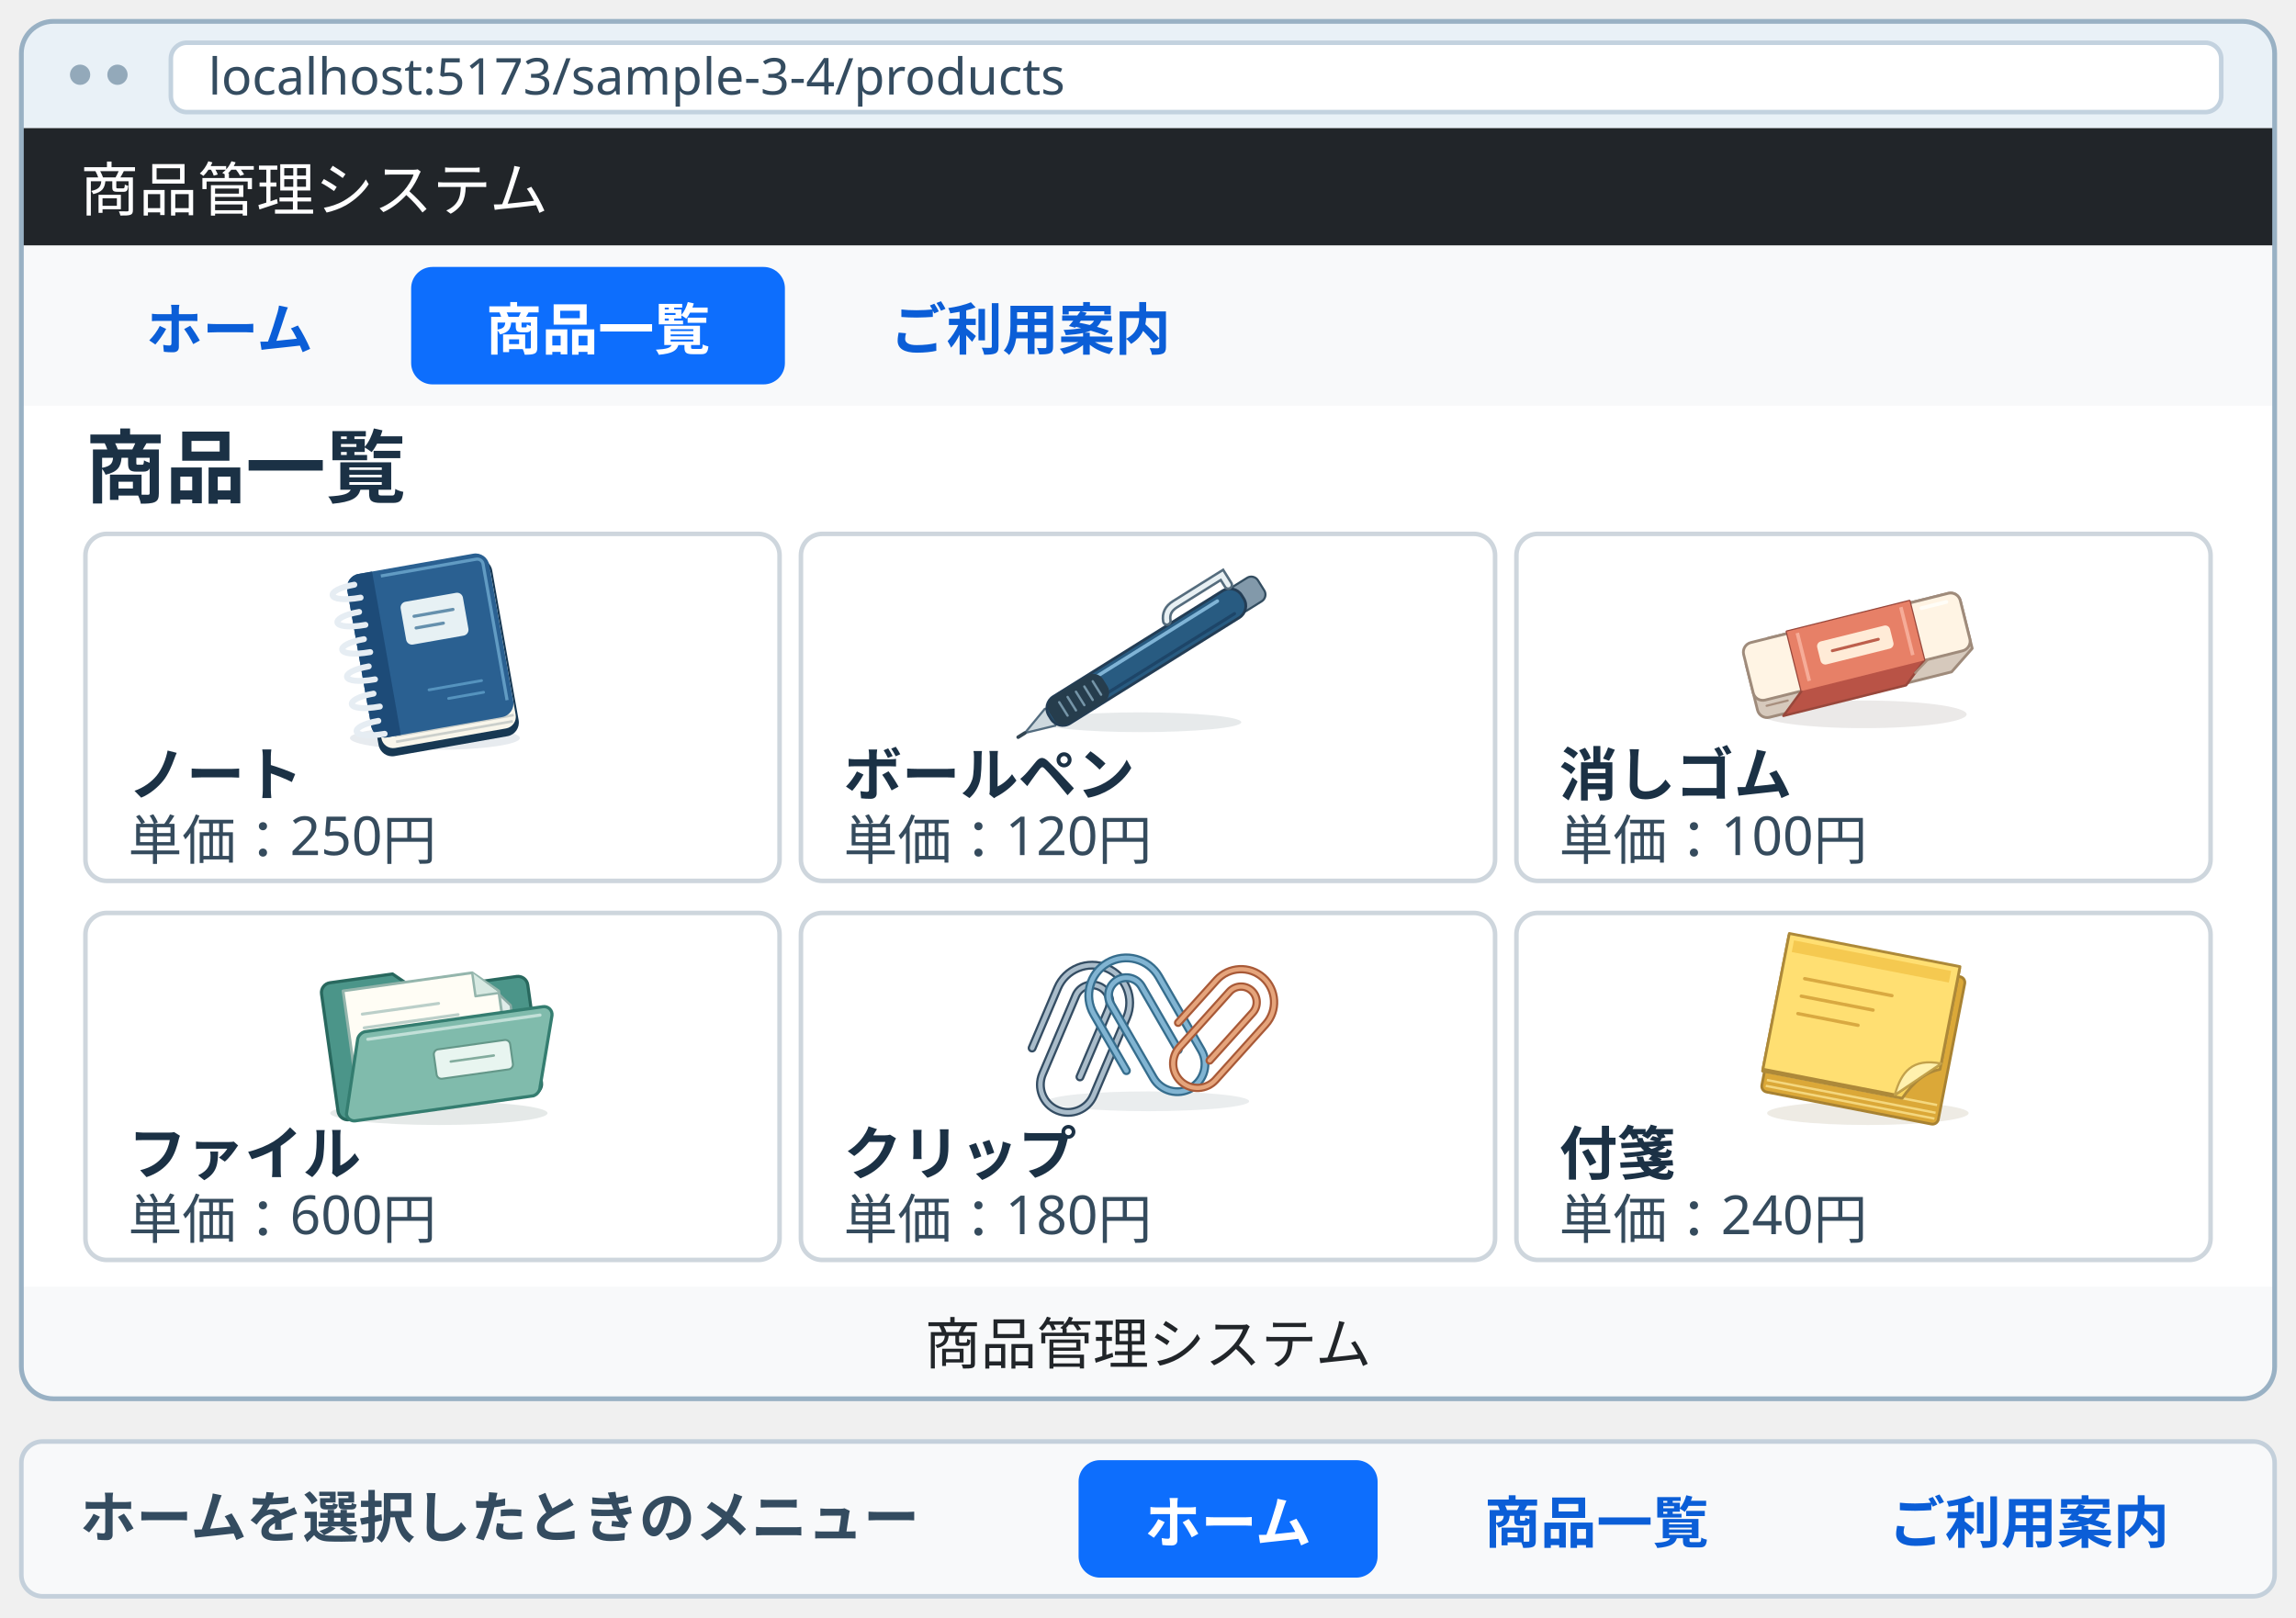
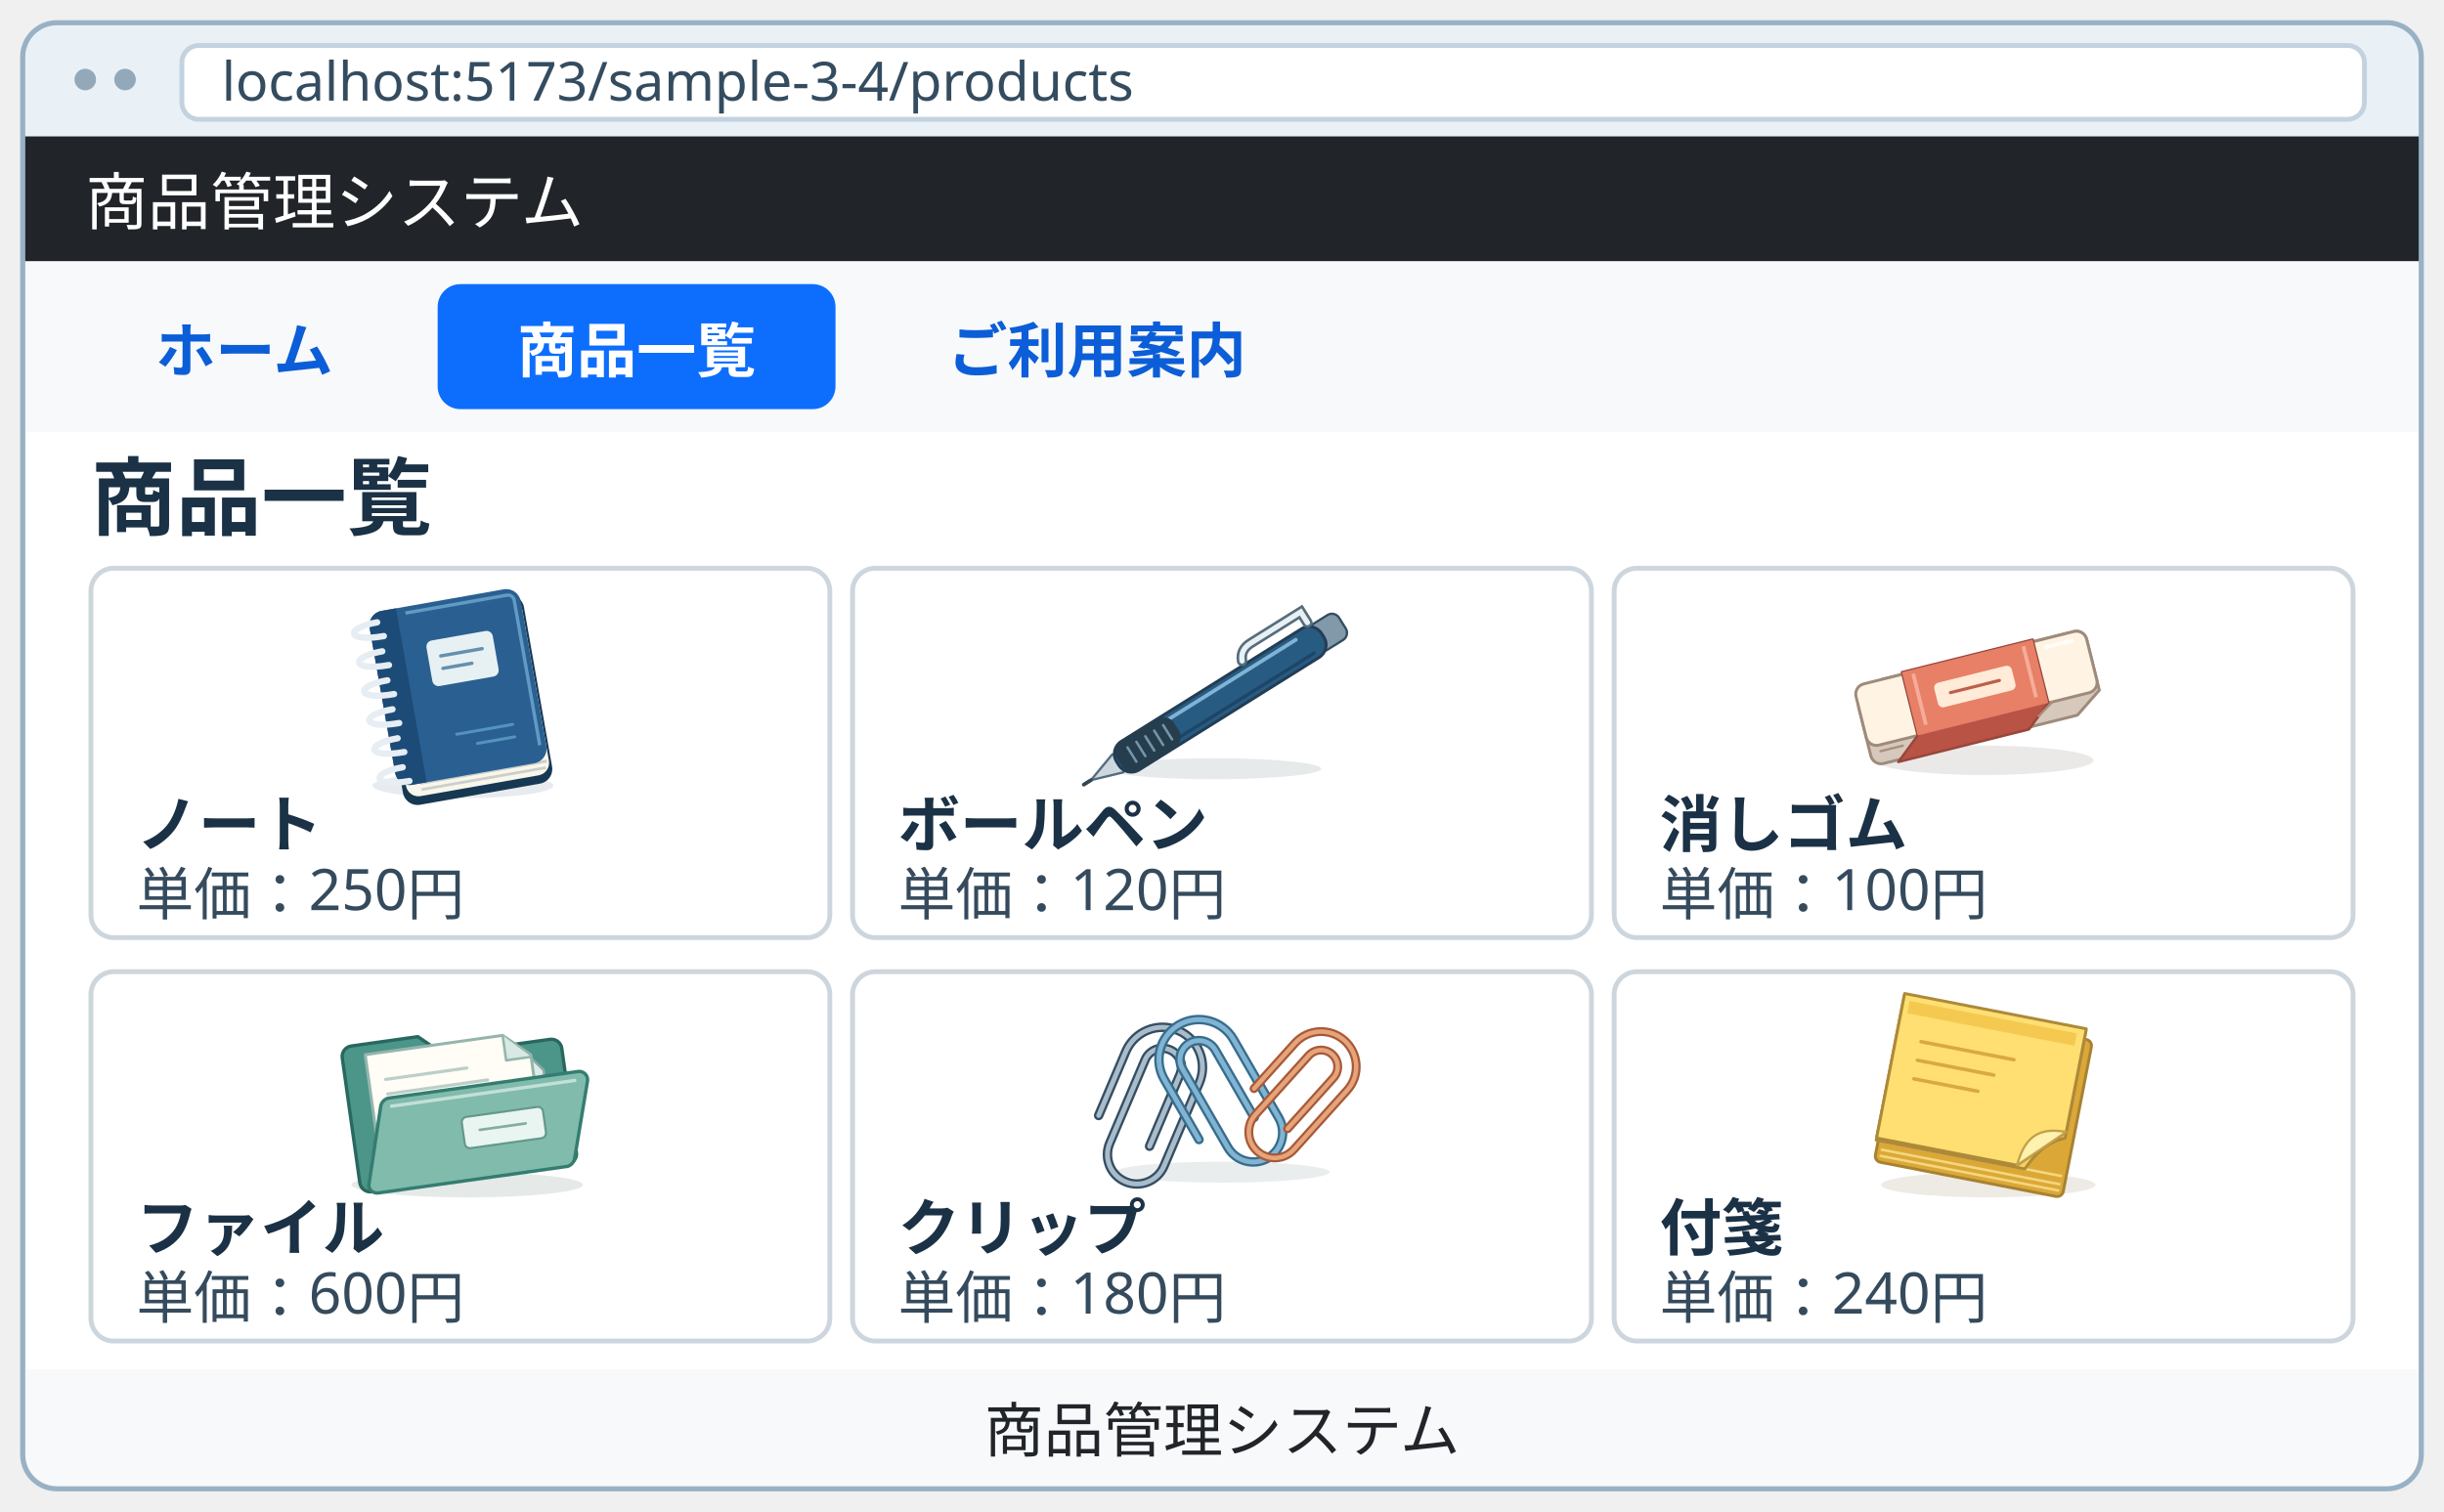
- <svg xmlns="http://www.w3.org/2000/svg" width="430" height="303" viewBox="0 0 430 303" font-family="Meiryo, sans-serif">
+ <svg xmlns="http://www.w3.org/2000/svg" width="430" height="266" viewBox="0 0 430 266" font-family="Meiryo, sans-serif">
  <rect x="4" y="4" width="422" height="258" rx="6" fill="#fff" />
  <path d="M4 24V10a6 6 0 0 1 6-6h410a6 6 0 0 1 6 6v14Z" fill="#e9f1f7" />
  <circle cx="15" cy="14" r="1.9" fill="#93a9ba" />
  <circle cx="22" cy="14" r="1.9" fill="#93a9ba" />
  <rect x="32" y="8" width="384" height="13" rx="3" fill="#fff" stroke="#c3d2df" stroke-width=".85" />
  <text x="39" y="17.7" font-size="9.5" fill="#344c60">localhost:5173/sample-3-4/products</text>
  <rect x="4" y="24" width="422" height="22" fill="#212529" />
  <text x="15" y="39.5" font-size="11" fill="#fff">商品管理システム</text>
  <rect x="4" y="46" width="422" height="30" fill="#f8f9fa" />
  <g font-size="10.5" text-anchor="middle" font-weight="600">
    <text x="43" y="65.5" fill="#0b5ed7">ホーム</text>
    <rect x="77" y="50" width="70" height="22" rx="4" fill="#0d6efd" />
    <text x="112" y="65.5" fill="#fff">商品一覧</text>
    <text x="193" y="65.5" fill="#0b5ed7">ご利用案内</text>
  </g>
  <text x="16" y="93" font-size="15" font-weight="700" fill="#1b3145">商品一覧</text>
  <rect x="16" y="100" width="130" height="65" rx="4" fill="#fff" stroke="#ced6dd" stroke-width=".85" />
  <g transform="translate(50.0 100.5) scale(.37)">
    <ellipse cx="85" cy="102" rx="43" ry="6" fill="#24456b" opacity=".11" />
    <g transform="rotate(-10 84 60)">
      <rect x="49" y="16" width="72" height="91" rx="7" fill="#173853" />
      <rect x="51" y="18" width="69" height="85" rx="6" fill="#f9f6eb" />
      <path d="M58 97h61m-61 3h60" fill="none" stroke="#cbcfcb" stroke-width="1.3" />
      <rect x="47" y="13" width="73" height="84" rx="7" fill="#2a6091" />
      <path d="M54 13h7v84h-7a7 7 0 0 1-7-7V20a7 7 0 0 1 7-7Z" fill="#1d4b78" />
      <path d="M65 16h49a3 3 0 0 1 3 3v70" fill="none" stroke="#619bc3" stroke-width="1.6" />
      <rect x="72" y="31" width="32" height="22" rx="3" fill="#e7f1f4" />
      <path d="M78 39h20m-20 6h14" stroke="#6590ad" stroke-width="1.6" stroke-linecap="round" />
      <path d="M79 77h27m-18 6h18" stroke="#5593be" stroke-width="1.4" stroke-linecap="round" />
      <g fill="none" stroke="#e6edf3" stroke-width="3" stroke-linecap="round">
        <path d="M53 25c-18 0-18-7-2-7m2 21c-18 0-18-7-2-7m2 21c-18 0-18-7-2-7m2 21c-18 0-18-7-2-7m2 21c-18 0-18-7-2-7m2 21c-18 0-18-7-2-7" />
      </g>
    </g>
  </g>
  <text x="24" y="149" font-size="10.9" font-weight="700" fill="#1b3145">ノート</text>
  <text x="24" y="161" font-size="10.1" fill="#354b5d">単価：250円</text>
  <rect x="150" y="100" width="130" height="65" rx="4" fill="#fff" stroke="#ced6dd" stroke-width=".85" />
  <g transform="translate(184.0 100.5) scale(.37)">
    <ellipse cx="80" cy="94" rx="51" ry="5" fill="#22424d" opacity=".11" />
    <g transform="rotate(-32 84 58)">
      <path d="M24 55 9 60l15 5 8-5Z" fill="#cdd8de" stroke="#536c7f" stroke-width="1.1" />
      <path d="M9 60H5" stroke="#334653" stroke-width="1.8" stroke-linecap="round" />
      <rect x="133" y="53" width="17" height="14" rx="4" fill="#8299aa" stroke="#344e61" stroke-width="1.1" />
      <rect x="24" y="52" width="115" height="16" rx="7" fill="#285b81" stroke="#233d55" stroke-width="1.4" />
      <path d="M30 55h97" stroke="#80b4d6" stroke-width="1.8" stroke-linecap="round" />
      <path d="M33 65h98" stroke="#1d4568" stroke-width="1.6" stroke-linecap="round" />
      <rect x="25" y="52" width="32" height="16" rx="6" fill="#263d4d" />
      <path d="M32 56v8m5-8v8m5-8v8m5-8v8m5-8v8" stroke="#7595a8" stroke-width="1.2" stroke-linecap="round" />
      <path d="M136 51v-6h-28q-6 0-8 5" fill="none" stroke="#556c7d" stroke-width="5" stroke-linecap="round" />
      <path d="M136 51v-6h-28q-6 0-8 5" fill="none" stroke="#e8f0f3" stroke-width="2.5" stroke-linecap="round" />
    </g>
  </g>
  <text x="158" y="149" font-size="10.9" font-weight="700" fill="#1b3145">ボールペン</text>
  <text x="158" y="161" font-size="10.1" fill="#354b5d">単価：120円</text>
  <rect x="284" y="100" width="130" height="65" rx="4" fill="#fff" stroke="#ced6dd" stroke-width=".85" />
  <g transform="translate(318.0 100.5) scale(.37)">
    <ellipse cx="84" cy="90" rx="52" ry="7" fill="#4b3931" opacity=".11" />
    <g transform="rotate(-14 84 60)">
      <path d="M39 40h94a5 5 0 0 1 5 5v25l-13 9H30a5 5 0 0 1-5-5V50Z" fill="#d6c9bc" stroke="#9f8b7b" stroke-width="1.4" stroke-linejoin="round" />
      <rect x="25" y="40" width="113" height="30" rx="5" fill="#fff4e4" stroke="#9f8b7b" stroke-width="1.4" />
      <path d="M49 39h64v31l-12 10H37l12-10Z" fill="#b95346" stroke="#98473b" stroke-width="1.2" stroke-linejoin="round" />
      <path d="M49 39h64v31H49Z" fill="#e78067" />
      <path d="M54 41v25m54-25v25" stroke="#f6ac98" stroke-width="1.8" />
      <rect x="62" y="48" width="38" height="12" rx="2.5" fill="#ffebd7" />
      <path d="M69 54h24" stroke="#bd5f4c" stroke-width="1.5" stroke-linecap="round" />
      <path d="M118 44h13" stroke="#fffdf7" stroke-width="1.9" stroke-linecap="round" />
      <path d="M30 73h11m66 2 8-5" stroke="#a88f7e" stroke-width="1.1" stroke-linecap="round" />
    </g>
  </g>
  <text x="292" y="149" font-size="10.9" font-weight="700" fill="#1b3145">消しゴム</text>
  <text x="292" y="161" font-size="10.1" fill="#354b5d">単価：100円</text>
  <rect x="16" y="171" width="130" height="65" rx="4" fill="#fff" stroke="#ced6dd" stroke-width=".85" />
  <g transform="translate(50.0 171.5) scale(.37)">
    <ellipse cx="87" cy="100" rx="55" ry="6" fill="#24473c" opacity=".12" />
    <g transform="rotate(-8 84 60)" stroke-linejoin="round">
      <path d="M31 32a5 5 0 0 1 5-5h32l11 10h51a5 5 0 0 1 5 5v50a5 5 0 0 1-5 5H36a5 5 0 0 1-5-5Z" fill="#4b9589" stroke="#28685e" stroke-width="1.6" />
      <path d="M48 41h69l8 10v36H48Z" fill="#dfece9" stroke="#89a9a3" stroke-width="1.2" />
      <path d="M42 32h66l12 11v40H42Z" fill="#fffdf5" stroke="#94b5ac" stroke-width="1.4" />
      <path d="M108 32v12h12" fill="#d7e9e2" stroke="#94b5ac" stroke-width="1.2" />
      <path d="M50 45h39m-39 7h48m-48 7h35" stroke="#bbcfc9" stroke-width="1.5" stroke-linecap="round" />
      <path d="M35 94 46 57a5 5 0 0 1 4-3h91a4 4 0 0 1 4 5l-11 35a5 5 0 0 1-4 4H39a4 4 0 0 1-4-4Z" fill="#80bbac" stroke="#347d70" stroke-width="1.6" />
      <path d="M51 58h88" stroke="#c2e0d8" stroke-width="1.6" stroke-linecap="round" />
      <rect x="83" y="68" width="39" height="15" rx="2.5" fill="#e8f5f0" stroke="#649789" stroke-width="1" />
      <path d="M91 75h22" stroke="#83ac9e" stroke-width="1.25" stroke-linecap="round" />
    </g>
  </g>
  <text x="24" y="220" font-size="10.9" font-weight="700" fill="#1b3145">ファイル</text>
  <text x="24" y="232" font-size="10.1" fill="#354b5d">単価：600円</text>
  <rect x="150" y="171" width="130" height="65" rx="4" fill="#fff" stroke="#ced6dd" stroke-width=".85" />
  <g transform="translate(184.0 171.5) scale(.37)">
    <ellipse cx="84" cy="94" rx="51" ry="5" fill="#294653" opacity=".10" />
    <g fill="none" stroke-linecap="round" stroke-linejoin="round">
      <g transform="translate(6 7) rotate(23 48 56)">
        <path d="M51 75V38a9 9 0 0 0-18 0v43a14 14 0 0 0 28 0V38a19 19 0 0 0-38 0v33" stroke="#344d63" stroke-width="4.5" />
        <path d="M51 75V38a9 9 0 0 0-18 0v43a14 14 0 0 0 28 0V38a19 19 0 0 0-38 0v33" stroke="#a9bcca" stroke-width="2.3" />
      </g>
      <g transform="translate(39 -3) rotate(-30 48 56)">
        <path d="M51 75V38a9 9 0 0 0-18 0v43a14 14 0 0 0 28 0V38a19 19 0 0 0-38 0v33" stroke="#366d8d" stroke-width="4.5" />
        <path d="M51 75V38a9 9 0 0 0-18 0v43a14 14 0 0 0 28 0V38a19 19 0 0 0-38 0v33" stroke="#81b4d2" stroke-width="2.3" />
      </g>
      <g transform="translate(76 12) rotate(42 48 56) scale(.88)">
        <path d="M51 75V38a9 9 0 0 0-18 0v43a14 14 0 0 0 28 0V38a19 19 0 0 0-38 0v33" stroke="#a85937" stroke-width="4.8" />
        <path d="M51 75V38a9 9 0 0 0-18 0v43a14 14 0 0 0 28 0V38a19 19 0 0 0-38 0v33" stroke="#e5a47b" stroke-width="2.4" />
      </g>
    </g>
  </g>
  <text x="158" y="220" font-size="10.9" font-weight="700" fill="#1b3145">クリップ</text>
  <text x="158" y="232" font-size="10.1" fill="#354b5d">単価：180円</text>
  <rect x="284" y="171" width="130" height="65" rx="4" fill="#fff" stroke="#ced6dd" stroke-width=".85" />
  <g transform="translate(318.0 171.5) scale(.37)">
    <ellipse cx="86" cy="100" rx="51" ry="6" fill="#6b551d" opacity=".12" />
    <g transform="rotate(11 83 61)" stroke-linejoin="round">
      <rect x="38" y="22" width="91" height="76" rx="3" fill="#dba838" stroke="#a88232" stroke-width="1.4" />
      <path d="M40 88h87m-87 4h87m-87 3h87" stroke="#f4d77e" stroke-width="1.2" />
      <path d="M37 18h88v52q-10 4-16 18H37Z" fill="#f7d35c" stroke="#ad8939" stroke-width="1.4" />
      <path d="M37 17h88v50l-20 20H37Z" fill="#ffdf72" stroke="#ad8939" stroke-width="1.4" />
      <path d="M105 87c1-12 5-20 20-20l-20 20Z" fill="#fff1ae" stroke="#c2a14b" stroke-width="1.1" />
      <path d="M40 20h81v6H40Z" fill="#f5c950" />
      <path d="M49 38h45m-45 9h37m-37 9h31" stroke="#d9a941" stroke-width="1.7" stroke-linecap="round" />
    </g>
  </g>
  <text x="292" y="220" font-size="10.9" font-weight="700" fill="#1b3145">付箋</text>
  <text x="292" y="232" font-size="10.1" fill="#354b5d">単価：240円</text>
  <path d="M4 241h422v15a6 6 0 0 1-6 6H10a6 6 0 0 1-6-6Z" fill="#f8f9fa" />
  <text x="215" y="255.5" font-size="10.5" fill="#212529" text-anchor="middle">商品管理システム</text>
  <rect x="4" y="4" width="422" height="258" rx="6" fill="none" stroke="#99b1c4" stroke-width=".9" />
-   <rect x="4" y="270" width="422" height="29" rx="4" fill="#f8f9fa" stroke="#c4d0db" stroke-width=".85" />
-   <text x="15" y="288" font-size="10.5" fill="#344c60" font-weight="700">ホームを選択したときのメニュー</text>
-   <g font-size="10.5" text-anchor="middle" font-weight="600">
-     <rect x="202" y="273.5" width="56" height="22" rx="4" fill="#0d6efd" />
-     <text x="230" y="289" fill="#fff">ホーム</text>
-     <text x="299" y="289" fill="#0b5ed7">商品一覧</text>
-     <text x="380" y="289" fill="#0b5ed7">ご利用案内</text>
-   </g>
</svg>
